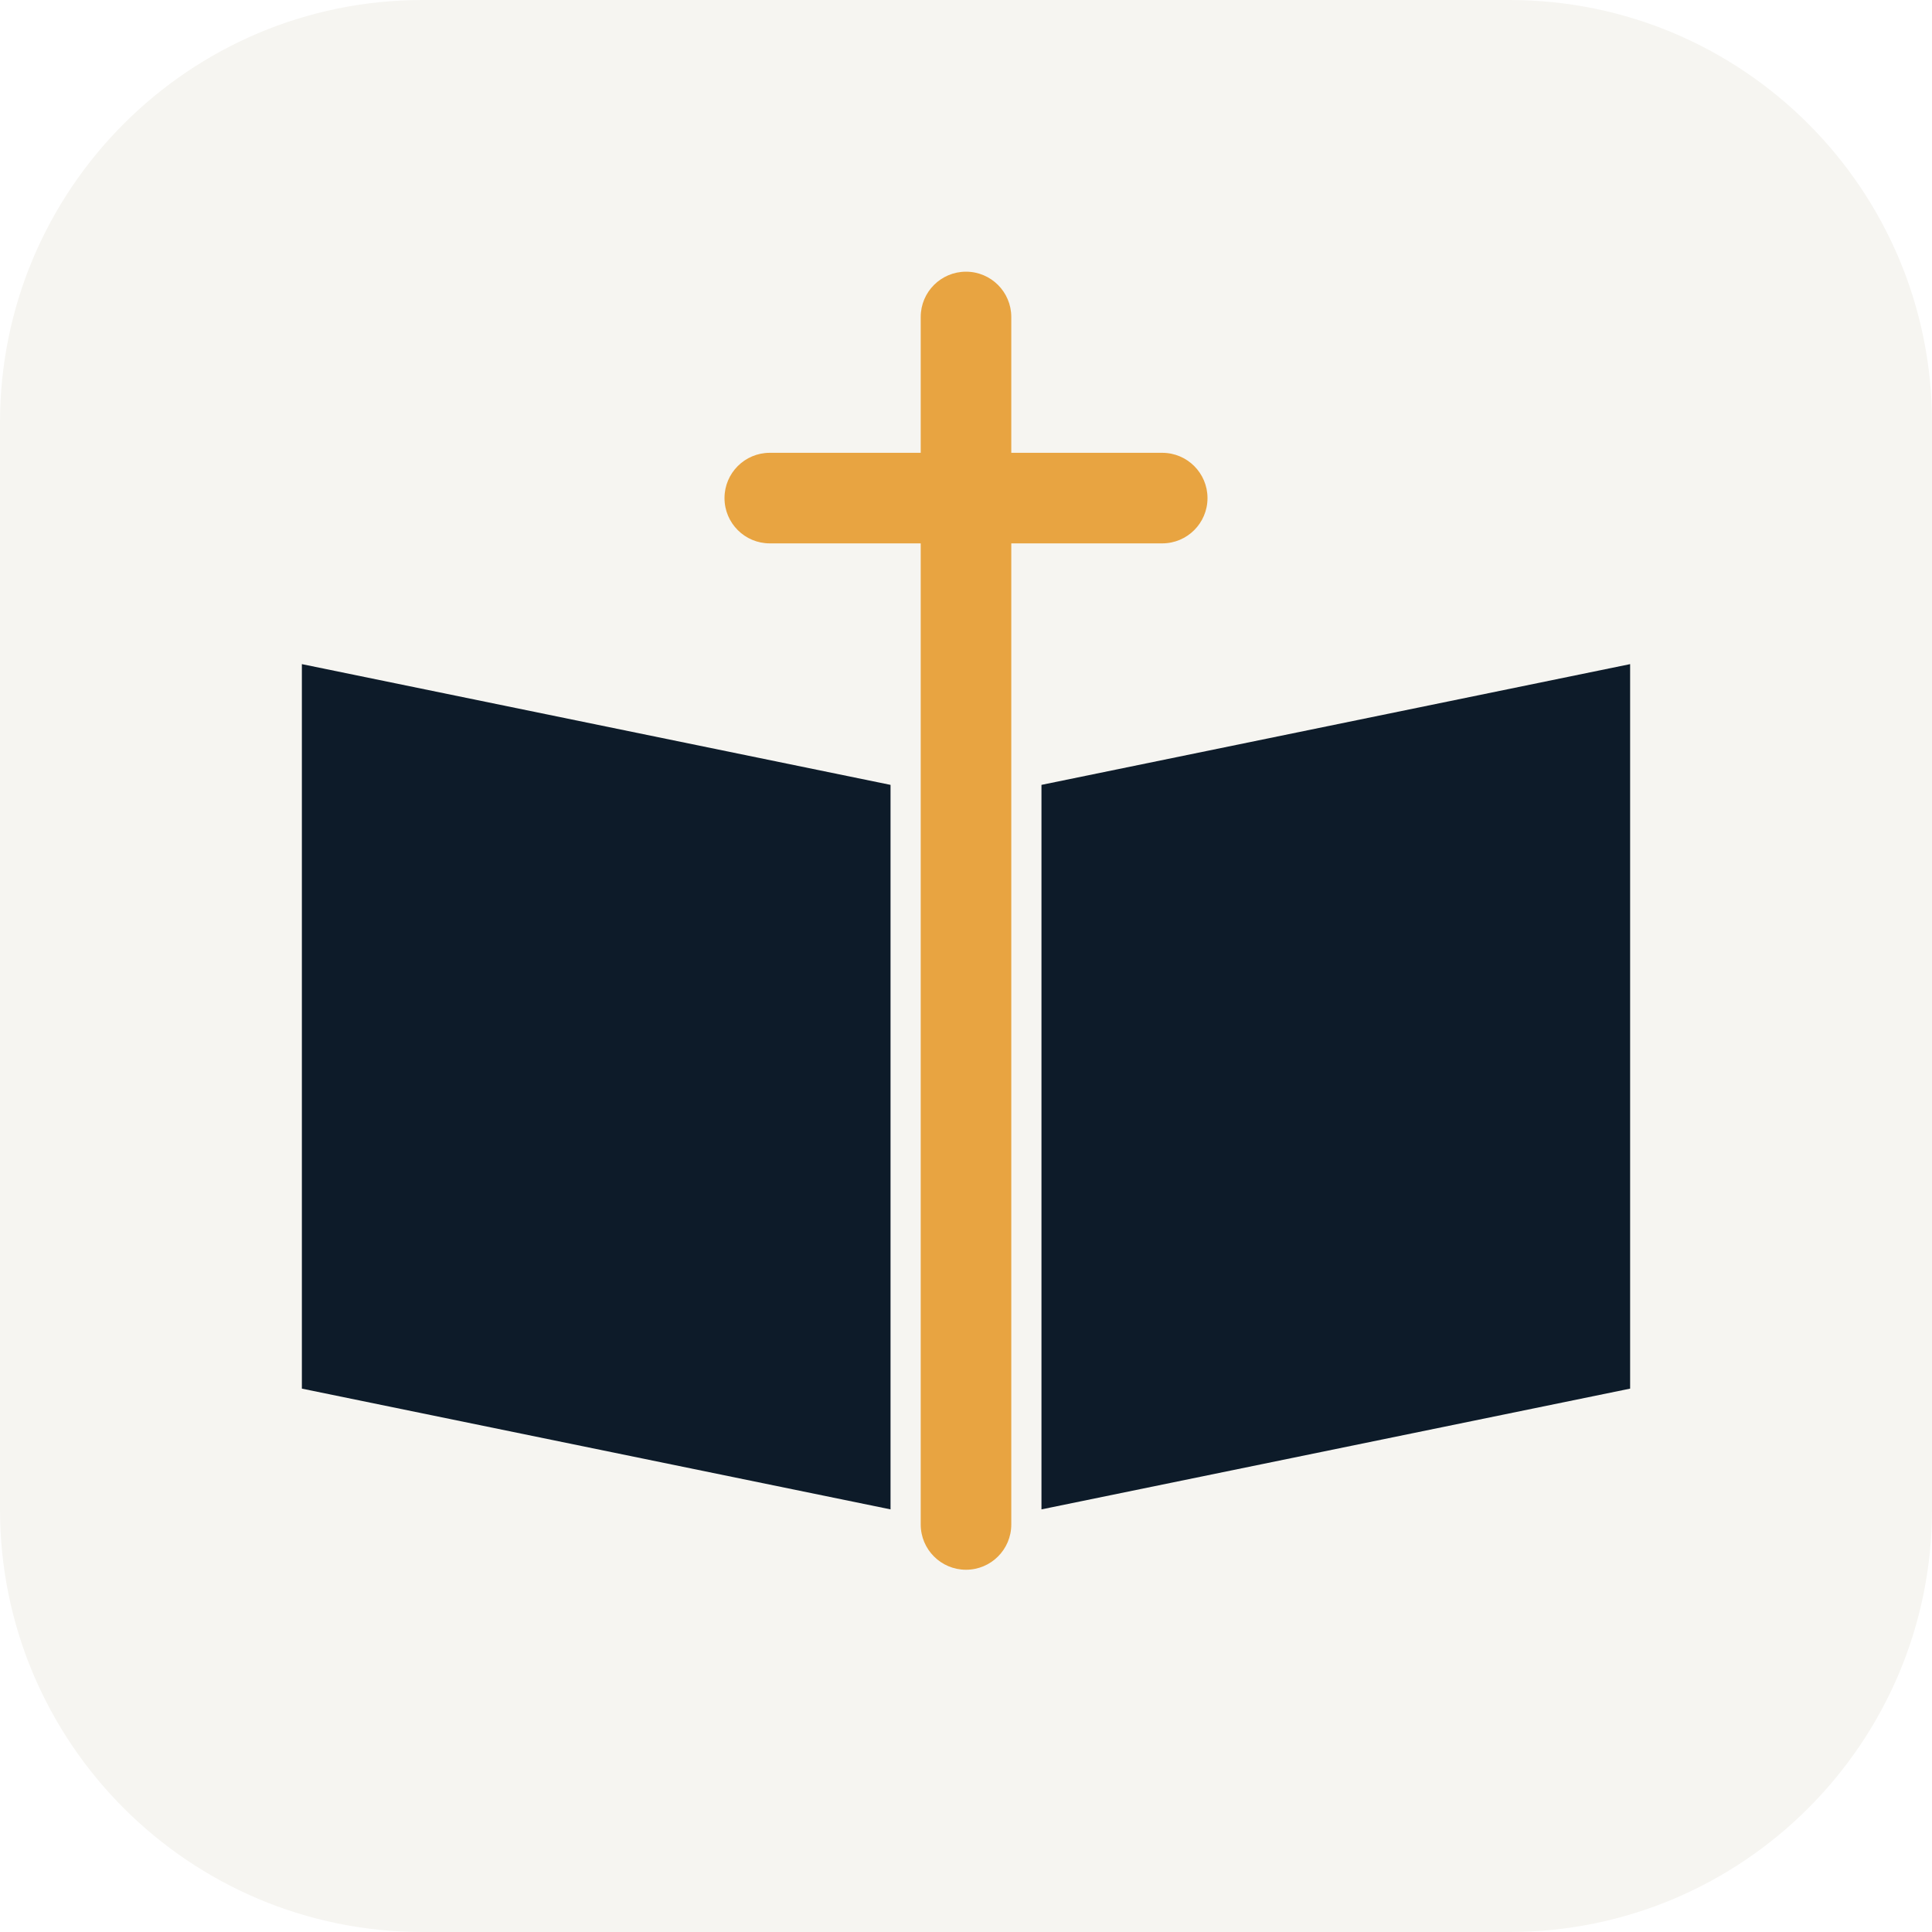
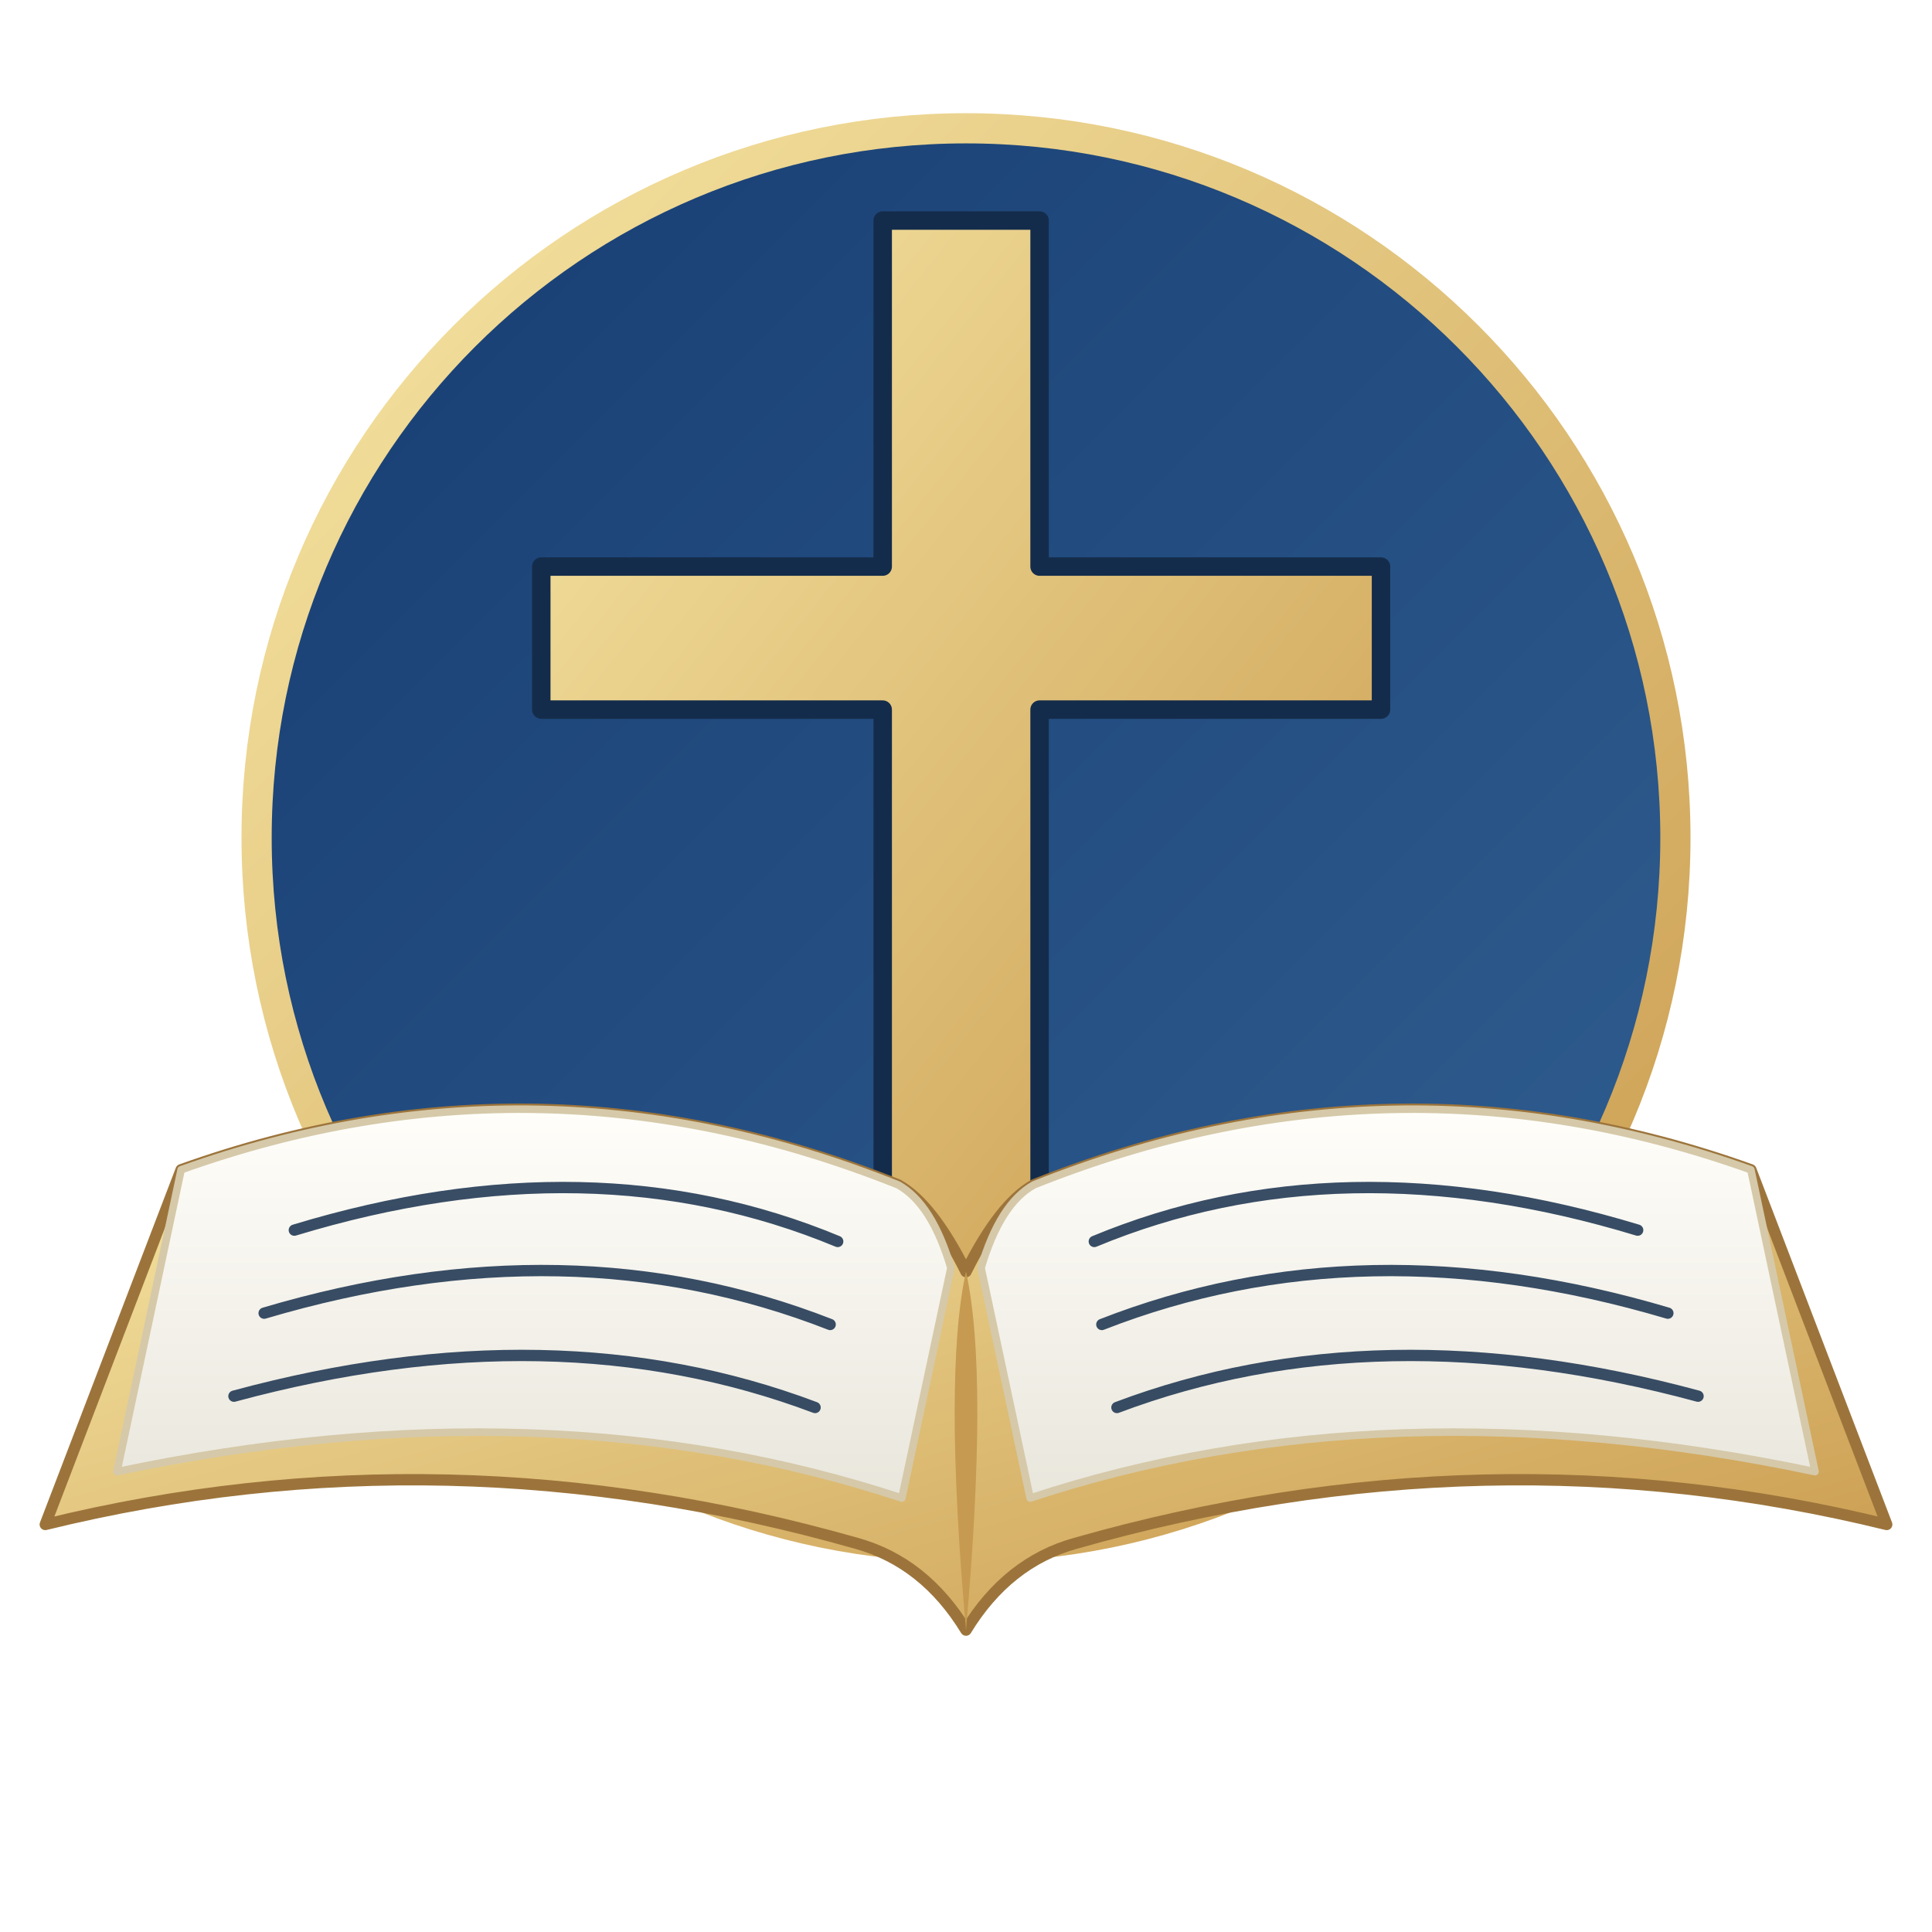
- <svg xmlns="http://www.w3.org/2000/svg" width="64" height="64" viewBox="0 0 64 64" role="img" aria-label="ScriptKata">
-   <rect width="64" height="64" rx="14" fill="#F6F5F1" />
-   <path d="M10 22 L29.5 26 L29.5 50 L10 46 Z" fill="#0D1B29" />
-   <path d="M34.5 26 L54 22 L54 46 L34.5 50 Z" fill="#0D1B29" />
-   <rect x="30.5" y="9" width="3" height="43" rx="1.5" fill="#E8A441" />
-   <rect x="24" y="15" width="16" height="3" rx="1.5" fill="#E8A441" />
+ <svg xmlns="http://www.w3.org/2000/svg" xmlns:xlink="http://www.w3.org/1999/xlink" viewBox="0 0 512 512" role="img" aria-label="Open book and cross emblem" version="1.1" id="svg17">
+   <defs id="defs6">
+     <linearGradient id="disc" x1="0" y1="0" x2="1" y2="1">
+       <stop offset="0" stop-color="#173d72" id="stop1" />
+       <stop offset="1" stop-color="#315f91" id="stop2" />
+     </linearGradient>
+     <linearGradient id="gold" x1="0" y1="0" x2="1" y2="1">
+       <stop offset="0" stop-color="#f6e6a4" id="stop3" />
+       <stop offset="1" stop-color="#c99a4d" id="stop4" />
+     </linearGradient>
+     <linearGradient id="page" x1="0" y1="0" x2="0" y2="1">
+       <stop offset="0" stop-color="#fffefa" id="stop5" />
+       <stop offset="1" stop-color="#e9e6dc" id="stop6" />
+     </linearGradient>
+     <linearGradient xlink:href="#gold" id="linearGradient17" x1="182.043" y1="34.025" x2="389.774" y2="241.755" gradientTransform="matrix(1.094807,0,0,1.365565,-58.30244,9.536855)" gradientUnits="userSpaceOnUse" />
+   </defs>
+   <circle cx="256" cy="222" r="188" fill="url(#disc)" stroke="url(#gold)" stroke-width="8" id="circle6" />
+   <g stroke="#142c4b" stroke-width="4" stroke-linejoin="round" id="g7">
+     <path d="m 233.926,58.445 h 41.572 V 150.149 h 90.481 v 37.904 H 275.499 V 337.224 H 233.926 V 188.053 H 143.445 V 150.149 h 90.481 z" fill="url(#gold)" id="path6" style="fill:url(#linearGradient17);stroke-width:4.891" />
+   </g>
+   <path d="M48 310 Q143 276 238 314 Q247 319 256 337 Q265 319 274 314 Q369 276 464 310 L500 404 Q394 378 285 409 Q267 414 256 432 Q245 414 227 409 Q118 378 12 404Z" fill="url(#gold)" stroke="#9c743b" stroke-width="3" stroke-linejoin="round" id="path8" />
+   <path d="M48 310 Q143 276 238 314 Q247 319 252 336 L239 397 Q145 366 31 390Z" fill="url(#page)" stroke="#d5c9a9" stroke-width="2" stroke-linejoin="round" id="path9" />
+   <path d="M464 310 Q369 276 274 314 Q265 319 260 336 L273 397 Q367 366 481 390Z" fill="url(#page)" stroke="#d5c9a9" stroke-width="2" stroke-linejoin="round" id="path10" />
+   <path d="M256 337 Q250 364 256 432 Q262 364 256 337Z" fill="#c69a50" id="path11" />
+   <g fill="none" stroke="#243b55" stroke-width="3" stroke-linecap="round" opacity=".9" id="g17">
+     <path d="M78 326 Q157 302 222 329" id="path12" />
+     <path d="M70 348 Q151 324 220 351" id="path13" />
+     <path d="M62 370 Q147 347 216 373" id="path14" />
+     <path d="M434 326 Q355 302 290 329" id="path15" />
+     <path d="M442 348 Q361 324 292 351" id="path16" />
+     <path d="M450 370 Q365 347 296 373" id="path17" />
+   </g>
</svg>
